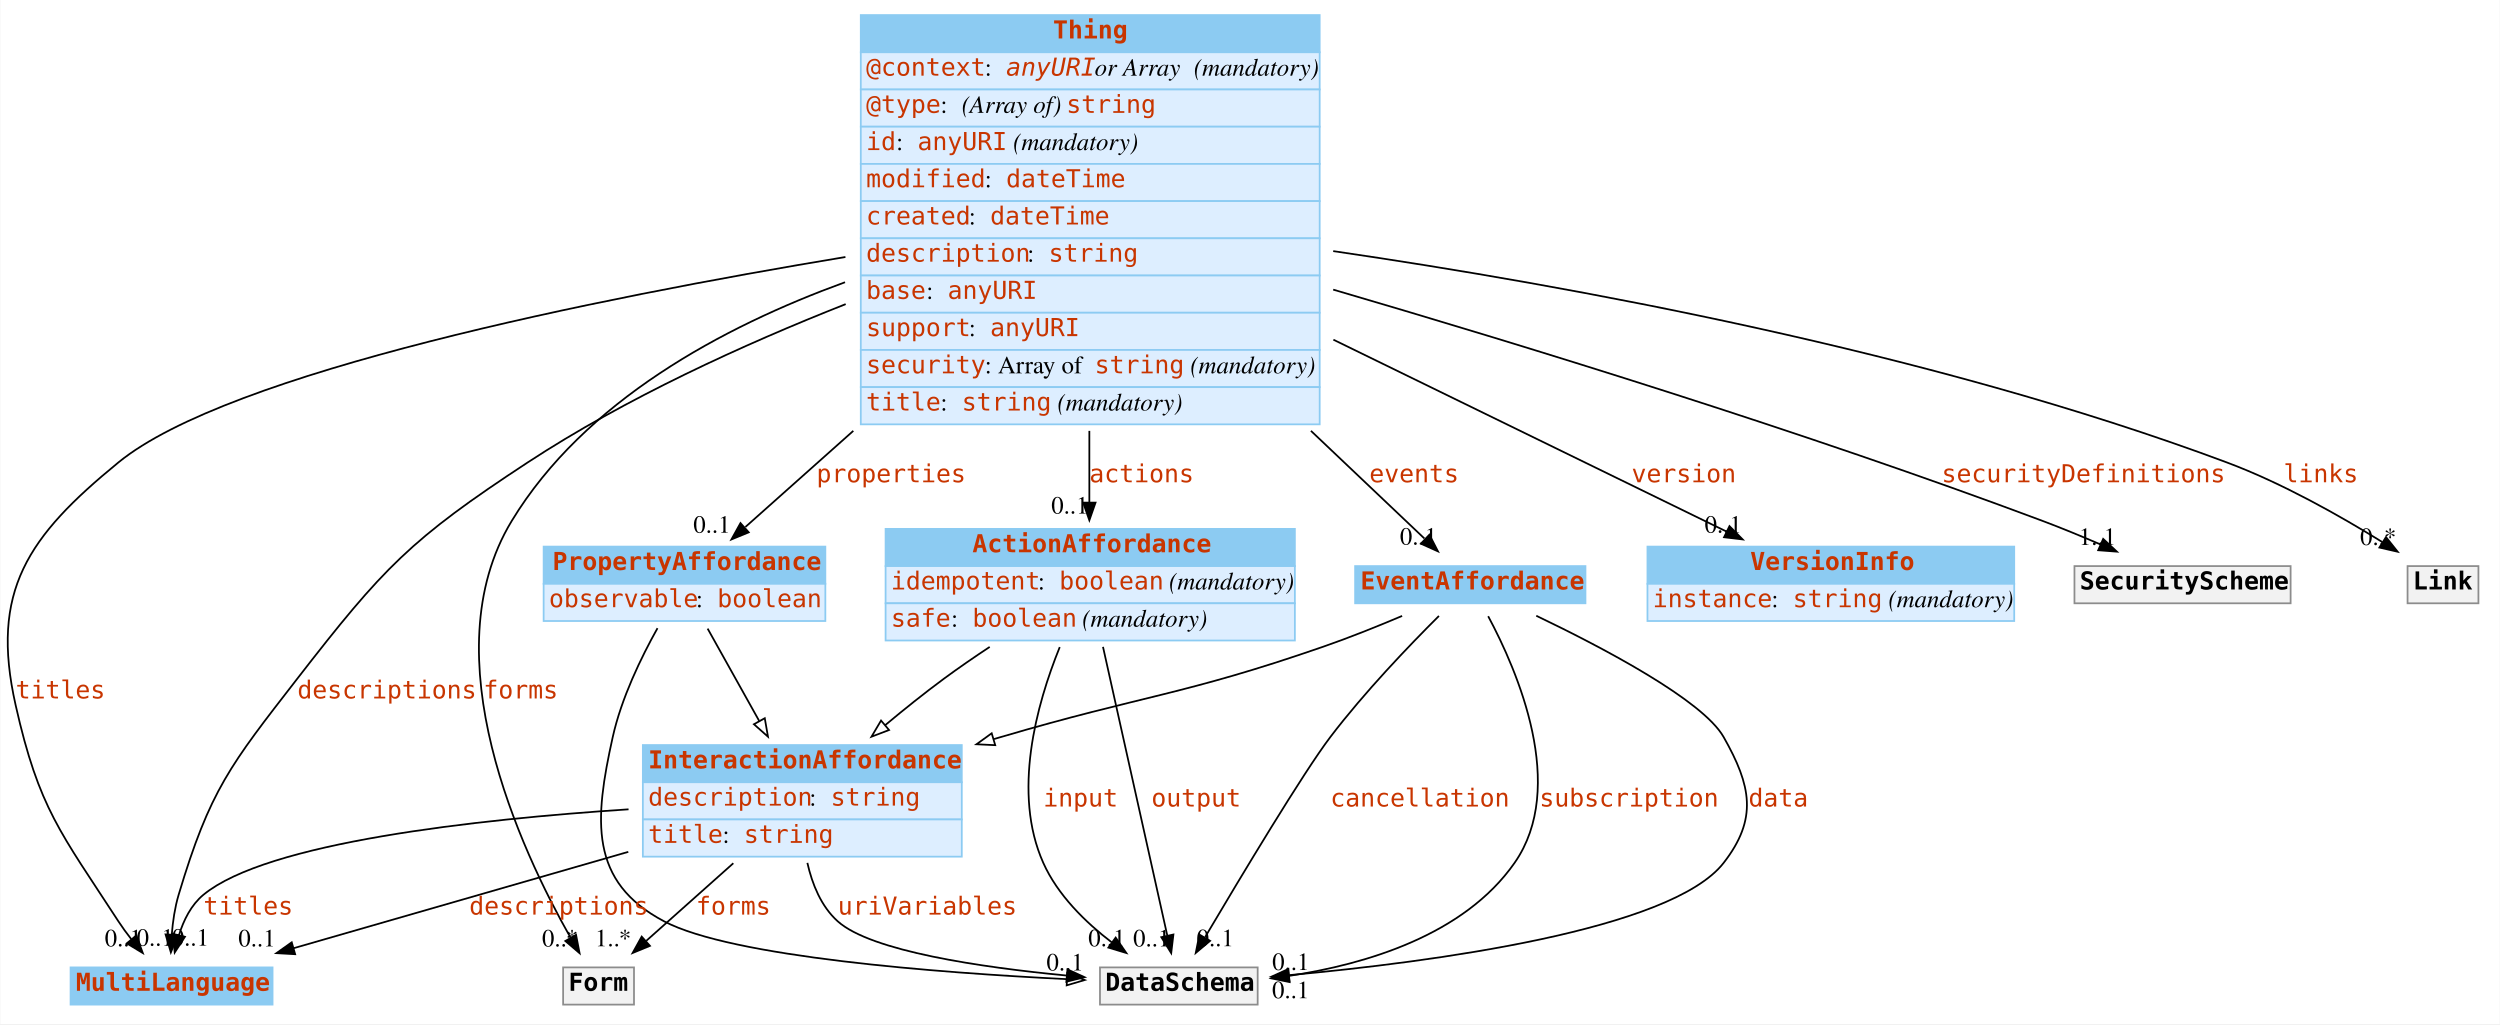
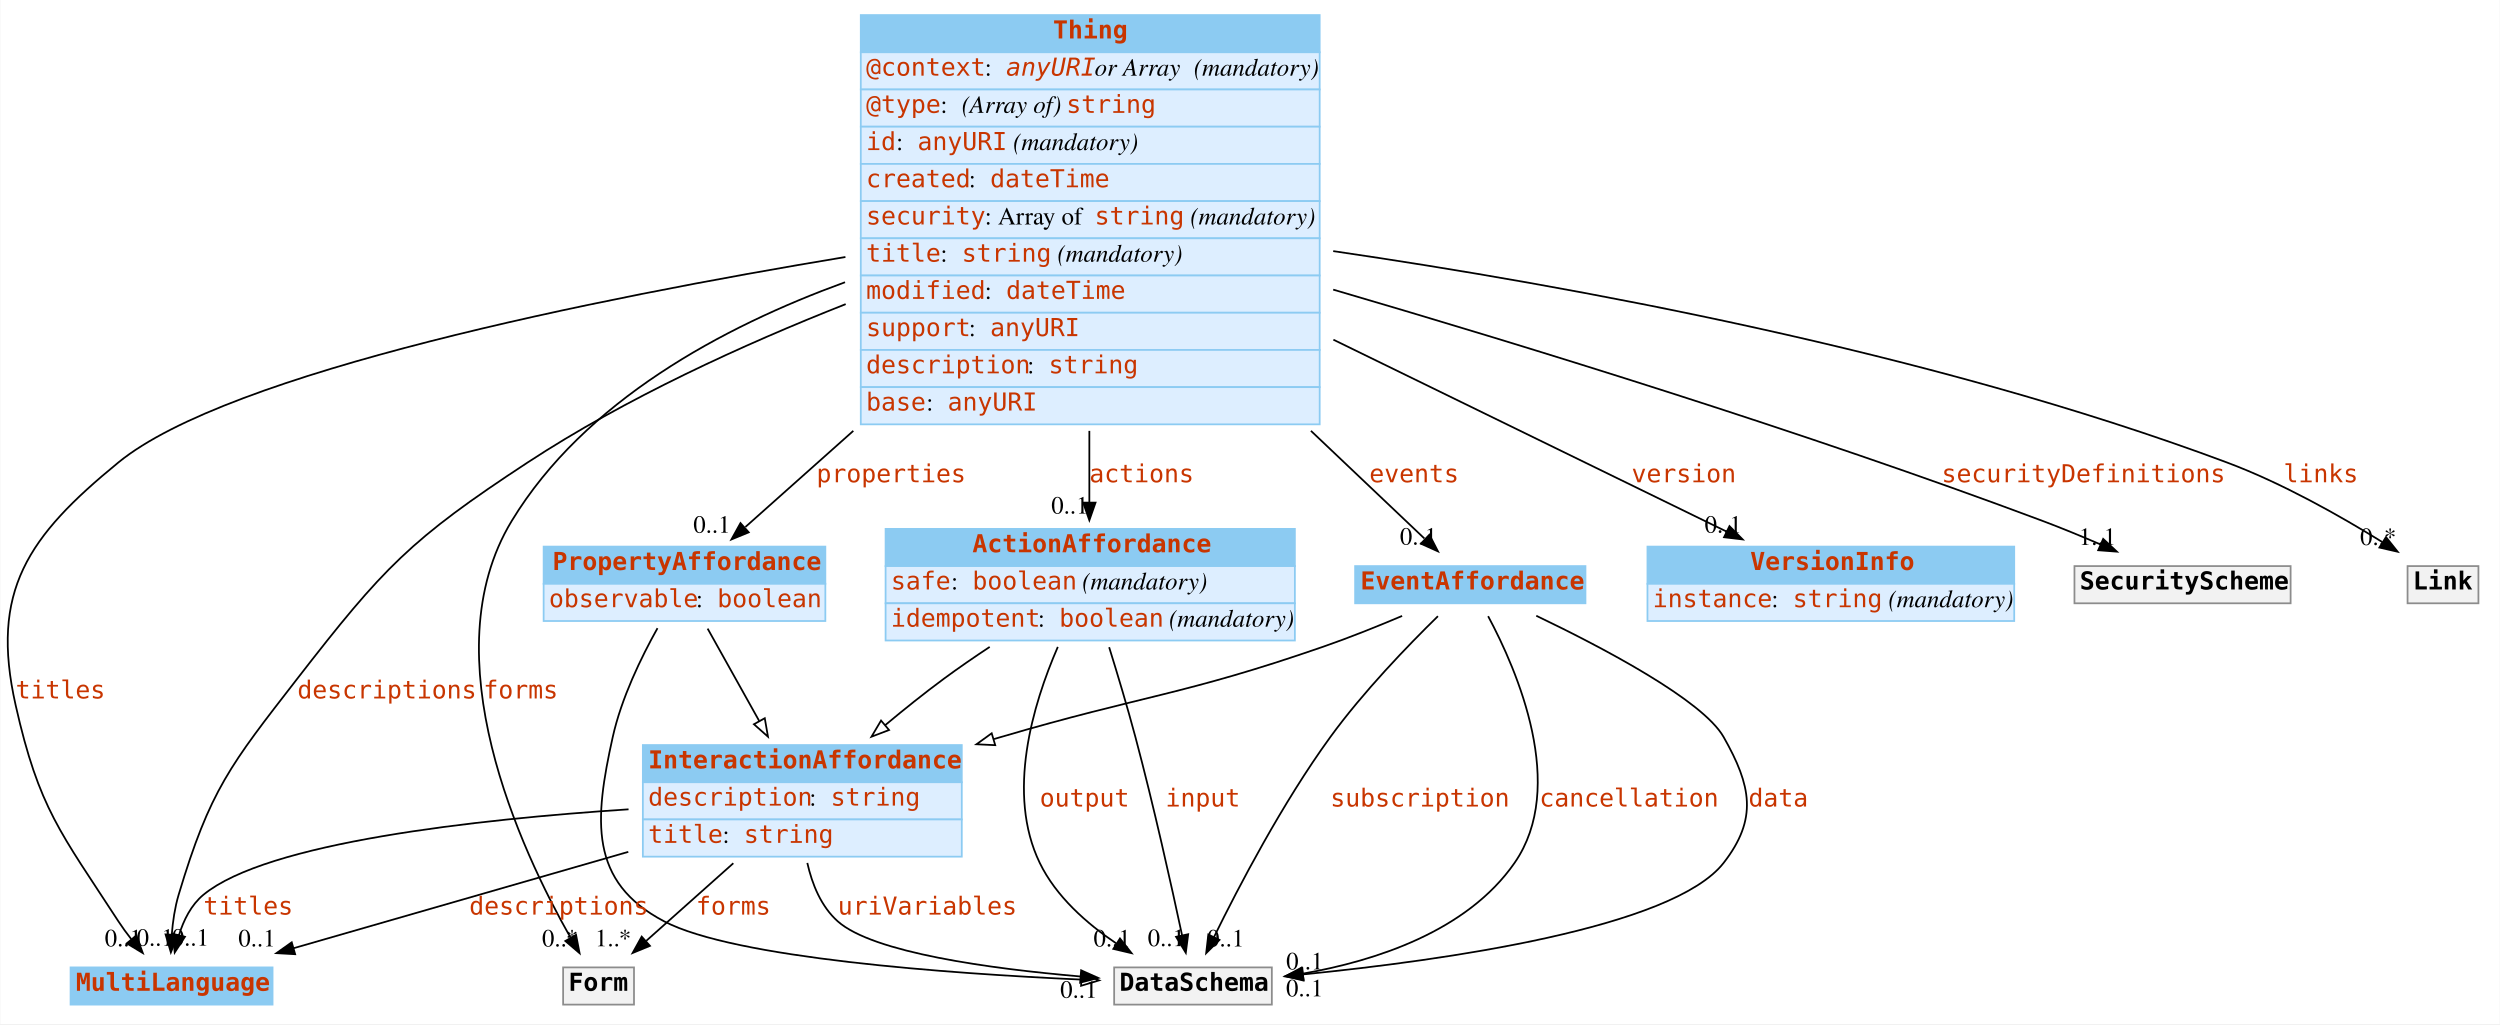
<svg xmlns="http://www.w3.org/2000/svg" width="1411pt" height="578pt" viewBox="0.00 0.00 1410.65 578.00">
  <g id="graph0" class="graph" transform="scale(1 1) rotate(0) translate(4 574)">
    <polygon fill="white" stroke="none" points="-4,4 -4,-574 1406.65,-574 1406.65,4 -4,4" />
    <g id="node1" class="node">
      <polygon fill="#8ccbf2" stroke="none" points="35.652,-7 35.652,-28 149.652,-28 149.652,-7 35.652,-7" />
      <polygon fill="none" stroke="#8ccbf2" points="35.652,-7 35.652,-28 149.652,-28 149.652,-7 35.652,-7" />
      <text text-anchor="start" x="38.652" y="-14.8" font-family="mono" font-weight="bold" font-size="14.00" fill="#c83500">MultiLanguage</text>
    </g>
    <g id="node2" class="node">
      <polygon fill="#8ccbf2" stroke="none" points="481.652,-544.5 481.652,-565.5 740.652,-565.5 740.652,-544.5 481.652,-544.5" />
      <polygon fill="none" stroke="#8ccbf2" points="481.652,-544.5 481.652,-565.5 740.652,-565.5 740.652,-544.5 481.652,-544.5" />
      <text text-anchor="start" x="590.152" y="-552.3" font-family="mono" font-weight="bold" font-size="14.00" fill="#c83500">Thing</text>
      <polygon fill="#ddeeff" stroke="none" points="481.652,-523.5 481.652,-544.5 740.652,-544.5 740.652,-523.5 481.652,-523.5" />
      <polygon fill="none" stroke="#8ccbf2" points="481.652,-523.5 481.652,-544.5 740.652,-544.5 740.652,-523.5 481.652,-523.5" />
      <text text-anchor="start" x="484.652" y="-531.3" font-family="mono" font-size="14.00" fill="#c83500">@context</text>
      <text text-anchor="start" x="551.652" y="-531.3" font-family="Times,serif" font-size="14.00"> : </text>
      <text text-anchor="start" x="563.652" y="-531.3" font-family="mono" font-style="italic" font-size="14.00" fill="#c83500">anyURI</text>
      <text text-anchor="start" x="613.652" y="-531.3" font-family="Times,serif" font-style="italic" font-size="14.00"> or Array</text>
      <text text-anchor="start" x="665.652" y="-531.3" font-family="Times,serif" font-size="14.00"> </text>
      <text text-anchor="start" x="669.652" y="-531.3" font-family="Times,serif" font-style="italic" font-size="14.00">(mandatory)</text>
      <polygon fill="#ddeeff" stroke="none" points="481.652,-502.5 481.652,-523.5 740.652,-523.5 740.652,-502.5 481.652,-502.5" />
      <polygon fill="none" stroke="#8ccbf2" points="481.652,-502.5 481.652,-523.5 740.652,-523.5 740.652,-502.5 481.652,-502.5" />
      <text text-anchor="start" x="484.652" y="-510.3" font-family="mono" font-size="14.00" fill="#c83500">@type</text>
      <text text-anchor="start" x="526.652" y="-510.3" font-family="Times,serif" font-size="14.00"> : </text>
      <text text-anchor="start" x="538.652" y="-510.3" font-family="Times,serif" font-style="italic" font-size="14.00">(Array of) </text>
      <text text-anchor="start" x="597.652" y="-510.3" font-family="mono" font-size="14.00" fill="#c83500">string</text>
      <polygon fill="#ddeeff" stroke="none" points="481.652,-481.5 481.652,-502.5 740.652,-502.5 740.652,-481.5 481.652,-481.5" />
      <polygon fill="none" stroke="#8ccbf2" points="481.652,-481.5 481.652,-502.5 740.652,-502.5 740.652,-481.5 481.652,-481.5" />
      <text text-anchor="start" x="484.652" y="-489.3" font-family="mono" font-size="14.00" fill="#c83500">id</text>
      <text text-anchor="start" x="501.652" y="-489.3" font-family="Times,serif" font-size="14.00"> : </text>
      <text text-anchor="start" x="513.652" y="-489.3" font-family="mono" font-size="14.00" fill="#c83500">anyURI</text>
      <text text-anchor="start" x="563.652" y="-489.3" font-family="Times,serif" font-size="14.00"> </text>
      <text text-anchor="start" x="567.652" y="-489.3" font-family="Times,serif" font-style="italic" font-size="14.00">(mandatory)</text>
      <polygon fill="#ddeeff" stroke="none" points="481.652,-460.5 481.652,-481.5 740.652,-481.5 740.652,-460.5 481.652,-460.5" />
      <polygon fill="none" stroke="#8ccbf2" points="481.652,-460.5 481.652,-481.5 740.652,-481.5 740.652,-460.5 481.652,-460.5" />
-       <text text-anchor="start" x="484.652" y="-468.3" font-family="mono" font-size="14.00" fill="#c83500">modified</text>
-       <text text-anchor="start" x="551.652" y="-468.3" font-family="Times,serif" font-size="14.00"> : </text>
-       <text text-anchor="start" x="563.652" y="-468.3" font-family="mono" font-size="14.00" fill="#c83500">dateTime</text>
+       <text text-anchor="start" x="484.652" y="-468.3" font-family="mono" font-size="14.00" fill="#c83500">created</text>
+       <text text-anchor="start" x="542.652" y="-468.3" font-family="Times,serif" font-size="14.00"> : </text>
+       <text text-anchor="start" x="554.652" y="-468.3" font-family="mono" font-size="14.00" fill="#c83500">dateTime</text>
      <polygon fill="#ddeeff" stroke="none" points="481.652,-439.5 481.652,-460.5 740.652,-460.5 740.652,-439.5 481.652,-439.5" />
      <polygon fill="none" stroke="#8ccbf2" points="481.652,-439.5 481.652,-460.5 740.652,-460.5 740.652,-439.5 481.652,-439.5" />
-       <text text-anchor="start" x="484.652" y="-447.3" font-family="mono" font-size="14.00" fill="#c83500">created</text>
-       <text text-anchor="start" x="542.652" y="-447.3" font-family="Times,serif" font-size="14.00"> : </text>
-       <text text-anchor="start" x="554.652" y="-447.3" font-family="mono" font-size="14.00" fill="#c83500">dateTime</text>
+       <text text-anchor="start" x="484.652" y="-447.3" font-family="mono" font-size="14.00" fill="#c83500">security</text>
+       <text text-anchor="start" x="551.652" y="-447.3" font-family="Times,serif" font-size="14.00"> : Array of </text>
+       <text text-anchor="start" x="613.652" y="-447.3" font-family="mono" font-size="14.00" fill="#c83500">string</text>
+       <text text-anchor="start" x="663.652" y="-447.3" font-family="Times,serif" font-size="14.00"> </text>
+       <text text-anchor="start" x="667.652" y="-447.3" font-family="Times,serif" font-style="italic" font-size="14.00">(mandatory)</text>
      <polygon fill="#ddeeff" stroke="none" points="481.652,-418.5 481.652,-439.5 740.652,-439.5 740.652,-418.5 481.652,-418.5" />
      <polygon fill="none" stroke="#8ccbf2" points="481.652,-418.5 481.652,-439.5 740.652,-439.5 740.652,-418.5 481.652,-418.5" />
-       <text text-anchor="start" x="484.652" y="-426.3" font-family="mono" font-size="14.00" fill="#c83500">description</text>
-       <text text-anchor="start" x="575.652" y="-426.3" font-family="Times,serif" font-size="14.00"> : </text>
-       <text text-anchor="start" x="587.652" y="-426.3" font-family="mono" font-size="14.00" fill="#c83500">string</text>
+       <text text-anchor="start" x="484.652" y="-426.3" font-family="mono" font-size="14.00" fill="#c83500">title</text>
+       <text text-anchor="start" x="526.652" y="-426.3" font-family="Times,serif" font-size="14.00"> : </text>
+       <text text-anchor="start" x="538.652" y="-426.3" font-family="mono" font-size="14.00" fill="#c83500">string</text>
+       <text text-anchor="start" x="588.652" y="-426.3" font-family="Times,serif" font-size="14.00"> </text>
+       <text text-anchor="start" x="592.652" y="-426.3" font-family="Times,serif" font-style="italic" font-size="14.00">(mandatory)</text>
      <polygon fill="#ddeeff" stroke="none" points="481.652,-397.5 481.652,-418.5 740.652,-418.5 740.652,-397.5 481.652,-397.5" />
      <polygon fill="none" stroke="#8ccbf2" points="481.652,-397.5 481.652,-418.5 740.652,-418.5 740.652,-397.5 481.652,-397.5" />
-       <text text-anchor="start" x="484.652" y="-405.3" font-family="mono" font-size="14.00" fill="#c83500">base</text>
-       <text text-anchor="start" x="518.652" y="-405.3" font-family="Times,serif" font-size="14.00"> : </text>
-       <text text-anchor="start" x="530.652" y="-405.3" font-family="mono" font-size="14.00" fill="#c83500">anyURI</text>
+       <text text-anchor="start" x="484.652" y="-405.3" font-family="mono" font-size="14.00" fill="#c83500">modified</text>
+       <text text-anchor="start" x="551.652" y="-405.3" font-family="Times,serif" font-size="14.00"> : </text>
+       <text text-anchor="start" x="563.652" y="-405.3" font-family="mono" font-size="14.00" fill="#c83500">dateTime</text>
      <polygon fill="#ddeeff" stroke="none" points="481.652,-376.5 481.652,-397.5 740.652,-397.5 740.652,-376.5 481.652,-376.5" />
      <polygon fill="none" stroke="#8ccbf2" points="481.652,-376.5 481.652,-397.5 740.652,-397.5 740.652,-376.5 481.652,-376.5" />
      <text text-anchor="start" x="484.652" y="-384.3" font-family="mono" font-size="14.00" fill="#c83500">support</text>
      <text text-anchor="start" x="542.652" y="-384.3" font-family="Times,serif" font-size="14.00"> : </text>
      <text text-anchor="start" x="554.652" y="-384.3" font-family="mono" font-size="14.00" fill="#c83500">anyURI</text>
      <polygon fill="#ddeeff" stroke="none" points="481.652,-355.5 481.652,-376.5 740.652,-376.5 740.652,-355.5 481.652,-355.5" />
      <polygon fill="none" stroke="#8ccbf2" points="481.652,-355.5 481.652,-376.5 740.652,-376.5 740.652,-355.5 481.652,-355.5" />
-       <text text-anchor="start" x="484.652" y="-363.3" font-family="mono" font-size="14.00" fill="#c83500">security</text>
-       <text text-anchor="start" x="551.652" y="-363.3" font-family="Times,serif" font-size="14.00"> : Array of </text>
-       <text text-anchor="start" x="613.652" y="-363.3" font-family="mono" font-size="14.00" fill="#c83500">string</text>
-       <text text-anchor="start" x="663.652" y="-363.3" font-family="Times,serif" font-size="14.00"> </text>
-       <text text-anchor="start" x="667.652" y="-363.3" font-family="Times,serif" font-style="italic" font-size="14.00">(mandatory)</text>
+       <text text-anchor="start" x="484.652" y="-363.3" font-family="mono" font-size="14.00" fill="#c83500">description</text>
+       <text text-anchor="start" x="575.652" y="-363.3" font-family="Times,serif" font-size="14.00"> : </text>
+       <text text-anchor="start" x="587.652" y="-363.3" font-family="mono" font-size="14.00" fill="#c83500">string</text>
      <polygon fill="#ddeeff" stroke="none" points="481.652,-334.5 481.652,-355.5 740.652,-355.5 740.652,-334.5 481.652,-334.5" />
      <polygon fill="none" stroke="#8ccbf2" points="481.652,-334.5 481.652,-355.5 740.652,-355.5 740.652,-334.5 481.652,-334.5" />
-       <text text-anchor="start" x="484.652" y="-342.3" font-family="mono" font-size="14.00" fill="#c83500">title</text>
-       <text text-anchor="start" x="526.652" y="-342.3" font-family="Times,serif" font-size="14.00"> : </text>
-       <text text-anchor="start" x="538.652" y="-342.3" font-family="mono" font-size="14.00" fill="#c83500">string</text>
-       <text text-anchor="start" x="588.652" y="-342.3" font-family="Times,serif" font-size="14.00"> </text>
-       <text text-anchor="start" x="592.652" y="-342.3" font-family="Times,serif" font-style="italic" font-size="14.00">(mandatory)</text>
-     </g>
-     <g id="edge4" class="edge">
+       <text text-anchor="start" x="484.652" y="-342.3" font-family="mono" font-size="14.00" fill="#c83500">base</text>
+       <text text-anchor="start" x="518.652" y="-342.3" font-family="Times,serif" font-size="14.00"> : </text>
+       <text text-anchor="start" x="530.652" y="-342.3" font-family="mono" font-size="14.00" fill="#c83500">anyURI</text>
+     </g>
+     <g id="edge3" class="edge">
      <path fill="none" stroke="black" d="M472.988,-428.952C331.965,-405.541 124.837,-363.862 62.652,-313 11.471,-271.138 -9.899,-240.5 4.652,-176 17.865,-117.434 29.941,-104.344 62.652,-54 64.846,-50.624 67.336,-47.222 69.922,-43.937" />
      <polygon fill="black" stroke="black" points="72.742,-46.019 76.43,-36.087 67.353,-41.551 72.742,-46.019" />
      <text text-anchor="start" x="4.652" y="-179.8" font-family="mono" font-size="14.00" fill="#c83500">titles</text>
      <text text-anchor="middle" x="65.43" y="-39.887" font-family="Times,serif" font-size="14.00">0..1</text>
    </g>
-     <g id="edge5" class="edge">
+     <g id="edge7" class="edge">
      <path fill="none" stroke="black" d="M473.124,-402.357C415.362,-379.549 348.906,-349.211 293.652,-313 227.38,-269.568 212.213,-253.612 163.652,-191 125.74,-142.118 114.402,-128.26 96.652,-69 94.512,-61.856 93.356,-53.896 92.766,-46.466" />
      <polygon fill="black" stroke="black" points="96.26,-46.266 92.263,-36.454 89.269,-46.617 96.26,-46.266" />
      <text text-anchor="start" x="163.652" y="-179.8" font-family="mono" font-size="14.00" fill="#c83500">descriptions</text>
      <text text-anchor="middle" x="103.263" y="-40.254" font-family="Times,serif" font-size="14.00">0..1</text>
    </g>
    <g id="node3" class="node">
      <polygon fill="#8ccbf2" stroke="none" points="302.652,-244.5 302.652,-265.5 461.652,-265.5 461.652,-244.5 302.652,-244.5" />
      <polygon fill="none" stroke="#8ccbf2" points="302.652,-244.5 302.652,-265.5 461.652,-265.5 461.652,-244.5 302.652,-244.5" />
      <text text-anchor="start" x="307.652" y="-252.3" font-family="mono" font-weight="bold" font-size="14.00" fill="#c83500">PropertyAffordance</text>
      <polygon fill="#ddeeff" stroke="none" points="302.652,-223.5 302.652,-244.5 461.652,-244.5 461.652,-223.5 302.652,-223.5" />
      <polygon fill="none" stroke="#8ccbf2" points="302.652,-223.5 302.652,-244.5 461.652,-244.5 461.652,-223.5 302.652,-223.5" />
      <text text-anchor="start" x="305.652" y="-231.3" font-family="mono" font-size="14.00" fill="#c83500">observable</text>
      <text text-anchor="start" x="388.652" y="-231.3" font-family="Times,serif" font-size="14.00"> : </text>
      <text text-anchor="start" x="400.652" y="-231.3" font-family="mono" font-size="14.00" fill="#c83500">boolean</text>
    </g>
-     <g id="edge3" class="edge">
+     <g id="edge5" class="edge">
      <path fill="none" stroke="black" d="M477.442,-330.832C454.949,-310.795 433.447,-291.64 416.534,-276.574" />
      <polygon fill="black" stroke="black" points="418.411,-273.558 408.616,-269.52 413.755,-278.785 418.411,-273.558" />
      <text text-anchor="start" x="456.652" y="-301.8" font-family="mono" font-size="14.00" fill="#c83500">properties</text>
      <text text-anchor="middle" x="397.616" y="-273.32" font-family="Times,serif" font-size="14.00">0..1</text>
    </g>
    <g id="node4" class="node">
      <polygon fill="#8ccbf2" stroke="none" points="925.652,-244.5 925.652,-265.5 1132.65,-265.5 1132.65,-244.5 925.652,-244.5" />
      <polygon fill="none" stroke="#8ccbf2" points="925.652,-244.5 925.652,-265.5 1132.65,-265.5 1132.65,-244.5 925.652,-244.5" />
      <text text-anchor="start" x="983.652" y="-252.3" font-family="mono" font-weight="bold" font-size="14.00" fill="#c83500">VersionInfo</text>
      <polygon fill="#ddeeff" stroke="none" points="925.652,-223.5 925.652,-244.5 1132.65,-244.5 1132.65,-223.5 925.652,-223.5" />
      <polygon fill="none" stroke="#8ccbf2" points="925.652,-223.5 925.652,-244.5 1132.65,-244.5 1132.65,-223.5 925.652,-223.5" />
      <text text-anchor="start" x="928.652" y="-231.3" font-family="mono" font-size="14.00" fill="#c83500">instance</text>
      <text text-anchor="start" x="995.652" y="-231.3" font-family="Times,serif" font-size="14.00"> : </text>
      <text text-anchor="start" x="1007.65" y="-231.3" font-family="mono" font-size="14.00" fill="#c83500">string</text>
      <text text-anchor="start" x="1057.65" y="-231.3" font-family="Times,serif" font-size="14.00"> </text>
      <text text-anchor="start" x="1061.65" y="-231.3" font-family="Times,serif" font-style="italic" font-size="14.00">(mandatory)</text>
    </g>
-     <g id="edge6" class="edge">
+     <g id="edge4" class="edge">
      <path fill="none" stroke="black" d="M748.39,-382.279C823.651,-345.549 912.917,-301.983 970.141,-274.056" />
      <polygon fill="black" stroke="black" points="971.94,-277.072 979.392,-269.541 968.87,-270.782 971.94,-277.072" />
      <text text-anchor="start" x="916.652" y="-301.8" font-family="mono" font-size="14.00" fill="#c83500">version</text>
      <text text-anchor="middle" x="968.392" y="-273.341" font-family="Times,serif" font-size="14.00">0..1</text>
    </g>
    <g id="node5" class="node">
      <polygon fill="#8ccbf2" stroke="none" points="495.652,-254.5 495.652,-275.5 726.652,-275.5 726.652,-254.5 495.652,-254.5" />
      <polygon fill="none" stroke="#8ccbf2" points="495.652,-254.5 495.652,-275.5 726.652,-275.5 726.652,-254.5 495.652,-254.5" />
      <text text-anchor="start" x="544.652" y="-262.3" font-family="mono" font-weight="bold" font-size="14.00" fill="#c83500">ActionAffordance</text>
      <polygon fill="#ddeeff" stroke="none" points="495.652,-233.5 495.652,-254.5 726.652,-254.5 726.652,-233.5 495.652,-233.5" />
      <polygon fill="none" stroke="#8ccbf2" points="495.652,-233.5 495.652,-254.5 726.652,-254.5 726.652,-233.5 495.652,-233.5" />
-       <text text-anchor="start" x="498.652" y="-241.3" font-family="mono" font-size="14.00" fill="#c83500">idempotent</text>
-       <text text-anchor="start" x="581.652" y="-241.3" font-family="Times,serif" font-size="14.00"> : </text>
-       <text text-anchor="start" x="593.652" y="-241.3" font-family="mono" font-size="14.00" fill="#c83500">boolean</text>
-       <text text-anchor="start" x="651.652" y="-241.3" font-family="Times,serif" font-size="14.00"> </text>
-       <text text-anchor="start" x="655.652" y="-241.3" font-family="Times,serif" font-style="italic" font-size="14.00">(mandatory)</text>
+       <text text-anchor="start" x="498.652" y="-241.3" font-family="mono" font-size="14.00" fill="#c83500">safe</text>
+       <text text-anchor="start" x="532.652" y="-241.3" font-family="Times,serif" font-size="14.00"> : </text>
+       <text text-anchor="start" x="544.652" y="-241.3" font-family="mono" font-size="14.00" fill="#c83500">boolean</text>
+       <text text-anchor="start" x="602.652" y="-241.3" font-family="Times,serif" font-size="14.00"> </text>
+       <text text-anchor="start" x="606.652" y="-241.3" font-family="Times,serif" font-style="italic" font-size="14.00">(mandatory)</text>
      <polygon fill="#ddeeff" stroke="none" points="495.652,-212.5 495.652,-233.5 726.652,-233.5 726.652,-212.5 495.652,-212.5" />
      <polygon fill="none" stroke="#8ccbf2" points="495.652,-212.5 495.652,-233.5 726.652,-233.5 726.652,-212.5 495.652,-212.5" />
-       <text text-anchor="start" x="498.652" y="-220.3" font-family="mono" font-size="14.00" fill="#c83500">safe</text>
-       <text text-anchor="start" x="532.652" y="-220.3" font-family="Times,serif" font-size="14.00"> : </text>
-       <text text-anchor="start" x="544.652" y="-220.3" font-family="mono" font-size="14.00" fill="#c83500">boolean</text>
-       <text text-anchor="start" x="602.652" y="-220.3" font-family="Times,serif" font-size="14.00"> </text>
-       <text text-anchor="start" x="606.652" y="-220.3" font-family="Times,serif" font-style="italic" font-size="14.00">(mandatory)</text>
-     </g>
-     <g id="edge1" class="edge">
+       <text text-anchor="start" x="498.652" y="-220.3" font-family="mono" font-size="14.00" fill="#c83500">idempotent</text>
+       <text text-anchor="start" x="581.652" y="-220.3" font-family="Times,serif" font-size="14.00"> : </text>
+       <text text-anchor="start" x="593.652" y="-220.3" font-family="mono" font-size="14.00" fill="#c83500">boolean</text>
+       <text text-anchor="start" x="651.652" y="-220.3" font-family="Times,serif" font-size="14.00"> </text>
+       <text text-anchor="start" x="655.652" y="-220.3" font-family="Times,serif" font-style="italic" font-size="14.00">(mandatory)</text>
+     </g>
+     <g id="edge2" class="edge">
      <path fill="none" stroke="black" d="M610.652,-330.832C610.652,-316.596 610.652,-302.804 610.652,-290.608" />
      <polygon fill="black" stroke="black" points="614.152,-290.33 610.652,-280.33 607.152,-290.33 614.152,-290.33" />
      <text text-anchor="start" x="610.652" y="-301.8" font-family="mono" font-size="14.00" fill="#c83500">actions</text>
      <text text-anchor="middle" x="599.652" y="-284.13" font-family="Times,serif" font-size="14.00">0..1</text>
    </g>
    <g id="node7" class="node">
      <polygon fill="#8ccbf2" stroke="none" points="760.652,-233.5 760.652,-254.5 890.652,-254.5 890.652,-233.5 760.652,-233.5" />
      <polygon fill="none" stroke="#8ccbf2" points="760.652,-233.5 760.652,-254.5 890.652,-254.5 890.652,-233.5 760.652,-233.5" />
      <text text-anchor="start" x="763.652" y="-241.3" font-family="mono" font-weight="bold" font-size="14.00" fill="#c83500">EventAffordance</text>
    </g>
-     <g id="edge2" class="edge">
+     <g id="edge9" class="edge">
      <path fill="none" stroke="black" d="M735.719,-330.832C760.012,-307.782 783.074,-285.899 799.762,-270.065" />
      <polygon fill="black" stroke="black" points="802.575,-272.222 807.42,-262.799 797.757,-267.144 802.575,-272.222" />
      <text text-anchor="start" x="768.652" y="-301.8" font-family="mono" font-size="14.00" fill="#c83500">events</text>
      <text text-anchor="middle" x="796.42" y="-266.599" font-family="Times,serif" font-size="14.00">0..1</text>
    </g>
    <g id="node8" class="node">
+       <polygon fill="#f2f2f2" stroke="none" points="1166.65,-233.5 1166.65,-254.5 1288.65,-254.5 1288.65,-233.5 1166.65,-233.5" />
+       <polygon fill="none" stroke="#8c8c8c" points="1166.65,-233.5 1166.65,-254.5 1288.65,-254.5 1288.65,-233.5 1166.65,-233.5" />
+       <text text-anchor="start" x="1169.65" y="-241.3" font-family="mono" font-weight="bold" font-size="14.00">SecurityScheme</text>
+     </g>
+     <g id="edge1" class="edge">
+       <path fill="none" stroke="black" d="M748.282,-410.541C857.803,-378.487 1014.42,-330.292 1148.65,-280 1159.38,-275.979 1170.76,-271.277 1181.44,-266.662" />
+       <polygon fill="black" stroke="black" points="1182.86,-269.863 1190.61,-262.646 1180.05,-263.451 1182.86,-269.863" />
+       <text text-anchor="start" x="1091.65" y="-301.8" font-family="mono" font-size="14.00" fill="#c83500">securityDefinitions</text>
+       <text text-anchor="middle" x="1179.61" y="-266.446" font-family="Times,serif" font-size="14.00">1..1</text>
+     </g>
+     <g id="node9" class="node">
      <polygon fill="#f2f2f2" stroke="none" points="313.652,-7 313.652,-28 353.652,-28 353.652,-7 313.652,-7" />
      <polygon fill="none" stroke="#8c8c8c" points="313.652,-7 313.652,-28 353.652,-28 353.652,-7 313.652,-7" />
      <text text-anchor="start" x="316.652" y="-14.8" font-family="mono" font-weight="bold" font-size="14.00">Form</text>
    </g>
-     <g id="edge7" class="edge">
+     <g id="edge6" class="edge">
      <path fill="none" stroke="black" d="M472.757,-414.708C403.473,-389.494 325.704,-347.613 284.652,-280 238.459,-203.918 289.804,-94.153 317.845,-44.777" />
      <polygon fill="black" stroke="black" points="320.943,-46.412 322.944,-36.008 314.892,-42.894 320.943,-46.412" />
      <text text-anchor="start" x="268.652" y="-179.8" font-family="mono" font-size="14.00" fill="#c83500">forms</text>
      <text text-anchor="middle" x="311.944" y="-39.808" font-family="Times,serif" font-size="14.00">0..*</text>
    </g>
-     <g id="node9" class="node">
-       <polygon fill="#f2f2f2" stroke="none" points="1166.65,-233.5 1166.65,-254.5 1288.65,-254.5 1288.65,-233.5 1166.65,-233.5" />
-       <polygon fill="none" stroke="#8c8c8c" points="1166.65,-233.5 1166.65,-254.5 1288.65,-254.5 1288.65,-233.5 1166.65,-233.5" />
-       <text text-anchor="start" x="1169.65" y="-241.3" font-family="mono" font-weight="bold" font-size="14.00">SecurityScheme</text>
-     </g>
-     <g id="edge8" class="edge">
-       <path fill="none" stroke="black" d="M748.282,-410.541C857.803,-378.487 1014.42,-330.292 1148.65,-280 1159.38,-275.979 1170.76,-271.277 1181.44,-266.662" />
-       <polygon fill="black" stroke="black" points="1182.86,-269.863 1190.61,-262.646 1180.05,-263.451 1182.86,-269.863" />
-       <text text-anchor="start" x="1091.65" y="-301.8" font-family="mono" font-size="14.00" fill="#c83500">securityDefinitions</text>
-       <text text-anchor="middle" x="1179.61" y="-266.446" font-family="Times,serif" font-size="14.00">1..1</text>
-     </g>
    <g id="node10" class="node">
      <polygon fill="#f2f2f2" stroke="none" points="1354.65,-233.5 1354.65,-254.5 1394.65,-254.5 1394.65,-233.5 1354.65,-233.5" />
      <polygon fill="none" stroke="#8c8c8c" points="1354.65,-233.5 1354.65,-254.5 1394.65,-254.5 1394.65,-233.5 1354.65,-233.5" />
      <text text-anchor="start" x="1357.65" y="-241.3" font-family="mono" font-weight="bold" font-size="14.00">Link</text>
    </g>
-     <g id="edge9" class="edge">
+     <g id="edge8" class="edge">
      <path fill="none" stroke="black" d="M748.29,-432.268C880.591,-412.927 1084.66,-375.741 1252.65,-313 1283.82,-301.36 1316.69,-282.762 1340.44,-268.033" />
      <polygon fill="black" stroke="black" points="1342.48,-270.887 1349.08,-262.6 1338.75,-264.962 1342.48,-270.887" />
      <text text-anchor="start" x="1284.65" y="-301.8" font-family="mono" font-size="14.00" fill="#c83500">links</text>
      <text text-anchor="middle" x="1338.08" y="-266.4" font-family="Times,serif" font-size="14.00">0..*</text>
    </g>
    <g id="node6" class="node">
      <polygon fill="#8ccbf2" stroke="none" points="358.652,-132.5 358.652,-153.5 538.652,-153.5 538.652,-132.5 358.652,-132.5" />
      <polygon fill="none" stroke="#8ccbf2" points="358.652,-132.5 358.652,-153.5 538.652,-153.5 538.652,-132.5 358.652,-132.5" />
      <text text-anchor="start" x="361.652" y="-140.3" font-family="mono" font-weight="bold" font-size="14.00" fill="#c83500">InteractionAffordance</text>
      <polygon fill="#ddeeff" stroke="none" points="358.652,-111.5 358.652,-132.5 538.652,-132.5 538.652,-111.5 358.652,-111.5" />
      <polygon fill="none" stroke="#8ccbf2" points="358.652,-111.5 358.652,-132.5 538.652,-132.5 538.652,-111.5 358.652,-111.5" />
      <text text-anchor="start" x="361.652" y="-119.3" font-family="mono" font-size="14.00" fill="#c83500">description</text>
      <text text-anchor="start" x="452.652" y="-119.3" font-family="Times,serif" font-size="14.00"> : </text>
      <text text-anchor="start" x="464.652" y="-119.3" font-family="mono" font-size="14.00" fill="#c83500">string</text>
      <polygon fill="#ddeeff" stroke="none" points="358.652,-90.5 358.652,-111.5 538.652,-111.5 538.652,-90.5 358.652,-90.5" />
      <polygon fill="none" stroke="#8ccbf2" points="358.652,-90.5 358.652,-111.5 538.652,-111.5 538.652,-90.5 358.652,-90.5" />
      <text text-anchor="start" x="361.652" y="-98.3" font-family="mono" font-size="14.00" fill="#c83500">title</text>
      <text text-anchor="start" x="403.652" y="-98.3" font-family="Times,serif" font-size="14.00"> : </text>
      <text text-anchor="start" x="415.652" y="-98.3" font-family="mono" font-size="14.00" fill="#c83500">string</text>
    </g>
    <g id="edge20" class="edge">
      <path fill="none" stroke="black" d="M395.211,-219.216C403.546,-204.286 414.472,-184.718 424.271,-167.168" />
      <polygon fill="white" stroke="black" points="427.454,-168.646 429.273,-158.209 421.342,-165.234 427.454,-168.646" />
    </g>
    <g id="node11" class="node">
-       <polygon fill="#f2f2f2" stroke="none" points="616.652,-7 616.652,-28 705.652,-28 705.652,-7 616.652,-7" />
-       <polygon fill="none" stroke="#8c8c8c" points="616.652,-7 616.652,-28 705.652,-28 705.652,-7 616.652,-7" />
-       <text text-anchor="start" x="619.652" y="-14.8" font-family="mono" font-weight="bold" font-size="14.00">DataSchema</text>
+       <polygon fill="#f2f2f2" stroke="none" points="624.652,-7 624.652,-28 713.652,-28 713.652,-7 624.652,-7" />
+       <polygon fill="none" stroke="#8c8c8c" points="624.652,-7 624.652,-28 713.652,-28 713.652,-7 624.652,-7" />
+       <text text-anchor="start" x="627.652" y="-14.8" font-family="mono" font-weight="bold" font-size="14.00">DataSchema</text>
    </g>
    <g id="edge19" class="edge">
-       <path fill="none" stroke="black" d="M366.917,-219.458C357.638,-202.862 346.525,-179.916 341.652,-158 331.237,-111.158 328.2,-76.37 370.652,-54 408.895,-33.848 524.812,-25.014 597.99,-21.361" />
-       <polygon fill="white" stroke="black" points="598.199,-24.855 608.02,-20.88 597.863,-17.863 598.199,-24.855" />
+       <path fill="none" stroke="black" d="M366.917,-219.458C357.638,-202.862 346.525,-179.916 341.652,-158 331.237,-111.158 328.164,-76.302 370.652,-54 410.244,-33.218 530.749,-24.569 605.841,-21.126" />
+       <polygon fill="white" stroke="black" points="606.285,-24.61 616.122,-20.674 605.978,-17.617 606.285,-24.61" />
    </g>
    <g id="edge21" class="edge">
      <path fill="none" stroke="black" d="M554.411,-208.882C545.658,-203.098 536.817,-197.018 528.652,-191 517.587,-182.845 506.077,-173.616 495.35,-164.659" />
      <polygon fill="white" stroke="black" points="497.597,-161.976 487.696,-158.205 493.085,-167.327 497.597,-161.976" />
    </g>
    <g id="edge10" class="edge">
-       <path fill="none" stroke="black" d="M618.355,-208.914C628.338,-164.09 645.539,-86.859 654.625,-46.063" />
-       <polygon fill="black" stroke="black" points="658.097,-46.571 656.855,-36.049 651.265,-45.049 658.097,-46.571" />
-       <text text-anchor="start" x="645.652" y="-118.8" font-family="mono" font-size="14.00" fill="#c83500">output</text>
-       <text text-anchor="middle" x="645.855" y="-39.849" font-family="Times,serif" font-size="14.00">0..1</text>
+       <path fill="none" stroke="black" d="M621.825,-208.713C626.636,-193.253 632.173,-174.789 636.652,-158 646.955,-119.387 656.985,-74.218 662.992,-46.104" />
+       <polygon fill="black" stroke="black" points="666.438,-46.722 665.089,-36.213 659.591,-45.27 666.438,-46.722" />
+       <text text-anchor="start" x="653.652" y="-118.8" font-family="mono" font-size="14.00" fill="#c83500">input</text>
+       <text text-anchor="middle" x="654.089" y="-40.013" font-family="Times,serif" font-size="14.00">0..1</text>
    </g>
    <g id="edge11" class="edge">
-       <path fill="none" stroke="black" d="M593.949,-208.786C580.693,-176.076 567.058,-126.35 584.652,-87 592.762,-68.862 608.365,-53.559 623.335,-42.092" />
-       <polygon fill="black" stroke="black" points="625.51,-44.837 631.534,-36.121 621.39,-39.178 625.51,-44.837" />
-       <text text-anchor="start" x="584.652" y="-118.8" font-family="mono" font-size="14.00" fill="#c83500">input</text>
-       <text text-anchor="middle" x="620.534" y="-39.921" font-family="Times,serif" font-size="14.00">0..1</text>
+       <path fill="none" stroke="black" d="M592.857,-208.887C578.578,-176.029 563.769,-126.004 582.652,-87 591.834,-68.034 609.157,-52.756 625.863,-41.522" />
+       <polygon fill="black" stroke="black" points="627.945,-44.345 634.496,-36.018 624.182,-38.442 627.945,-44.345" />
+       <text text-anchor="start" x="582.652" y="-118.8" font-family="mono" font-size="14.00" fill="#c83500">output</text>
+       <text text-anchor="middle" x="623.496" y="-39.818" font-family="Times,serif" font-size="14.00">0..1</text>
    </g>
    <g id="edge12" class="edge">
      <path fill="none" stroke="black" d="M350.578,-117.217C264.081,-111.52 146.386,-98.472 110.652,-69 103.695,-63.262 99.426,-54.616 96.808,-46.119" />
      <polygon fill="black" stroke="black" points="100.205,-45.278 94.429,-36.397 93.406,-46.942 100.205,-45.278" />
      <text text-anchor="start" x="110.652" y="-57.8" font-family="mono" font-size="14.00" fill="#c83500">titles</text>
      <text text-anchor="middle" x="83.429" y="-40.197" font-family="Times,serif" font-size="14.00">0..1</text>
    </g>
    <g id="edge15" class="edge">
      <path fill="none" stroke="black" d="M350.431,-93.22C290.466,-75.955 215.27,-54.304 161.597,-38.851" />
      <polygon fill="black" stroke="black" points="162.412,-35.443 151.834,-36.04 160.475,-42.17 162.412,-35.443" />
      <text text-anchor="start" x="260.652" y="-57.8" font-family="mono" font-size="14.00" fill="#c83500">descriptions</text>
      <text text-anchor="middle" x="140.834" y="-39.84" font-family="Times,serif" font-size="14.00">0..1</text>
    </g>
-     <g id="edge13" class="edge">
+     <g id="edge14" class="edge">
      <path fill="none" stroke="black" d="M409.718,-86.798C393.555,-72.391 375.198,-56.03 360.567,-42.989" />
      <polygon fill="black" stroke="black" points="362.654,-40.161 352.86,-36.12 357.997,-45.387 362.654,-40.161" />
      <text text-anchor="start" x="388.652" y="-57.8" font-family="mono" font-size="14.00" fill="#c83500">forms</text>
      <text text-anchor="middle" x="341.86" y="-39.92" font-family="Times,serif" font-size="14.00">1..*</text>
    </g>
-     <g id="edge14" class="edge">
-       <path fill="none" stroke="black" d="M451.506,-86.999C454.217,-74.979 459.284,-62.41 468.652,-54 487.425,-37.148 549.32,-28.059 597.82,-23.403" />
-       <polygon fill="black" stroke="black" points="598.307,-26.873 607.946,-22.476 597.668,-19.903 598.307,-26.873" />
+     <g id="edge13" class="edge">
+       <path fill="none" stroke="black" d="M451.474,-86.964C454.181,-74.939 459.254,-62.376 468.652,-54 488.532,-36.281 554.612,-27.286 605.434,-22.889" />
+       <polygon fill="black" stroke="black" points="606.021,-26.353 615.7,-22.044 605.447,-19.376 606.021,-26.353" />
      <text text-anchor="start" x="468.652" y="-57.8" font-family="mono" font-size="14.00" fill="#c83500">uriVariables</text>
-       <text text-anchor="middle" x="596.946" y="-26.276" font-family="Times,serif" font-size="14.00">0..1</text>
+       <text text-anchor="middle" x="604.7" y="-10.844" font-family="Times,serif" font-size="14.00">0..1</text>
    </g>
    <g id="edge22" class="edge">
      <path fill="none" stroke="black" d="M787.178,-226.372C773.287,-220.491 757.397,-214.109 742.652,-209 663.278,-181.495 641.244,-181.7 560.652,-158 559.39,-157.629 558.119,-157.254 556.842,-156.877" />
      <polygon fill="white" stroke="black" points="557.528,-153.429 546.945,-153.934 555.533,-160.139 557.528,-153.429" />
    </g>
    <g id="edge16" class="edge">
-       <path fill="none" stroke="black" d="M835.749,-226.203C852.316,-195.306 880.587,-129.859 850.652,-87 822.177,-46.23 766.866,-29.765 723.234,-23.188" />
-       <polygon fill="black" stroke="black" points="723.65,-19.712 713.268,-21.824 722.701,-26.648 723.65,-19.712" />
-       <text text-anchor="start" x="864.652" y="-118.8" font-family="mono" font-size="14.00" fill="#c83500">subscription</text>
-       <text text-anchor="middle" x="724.268" y="-10.624" font-family="Times,serif" font-size="14.00">0..1</text>
+       <path fill="none" stroke="black" d="M835.723,-226.222C852.248,-195.353 880.455,-129.951 850.652,-87 823.916,-48.47 772.537,-31.734 731.169,-24.484" />
+       <polygon fill="black" stroke="black" points="731.588,-21.007 721.16,-22.878 730.479,-27.918 731.588,-21.007" />
+       <text text-anchor="start" x="864.652" y="-118.8" font-family="mono" font-size="14.00" fill="#c83500">cancellation</text>
+       <text text-anchor="middle" x="732.16" y="-11.678" font-family="Times,serif" font-size="14.00">0..1</text>
    </g>
    <g id="edge17" class="edge">
-       <path fill="none" stroke="black" d="M862.9,-226.471C901.216,-208.097 956.914,-178.694 968.652,-158 984.221,-130.552 988.027,-111.907 968.652,-87 939.069,-48.969 804.622,-31.092 723.456,-23.631" />
-       <polygon fill="black" stroke="black" points="723.618,-20.132 713.346,-22.73 722.996,-27.104 723.618,-20.132" />
+       <path fill="none" stroke="black" d="M862.9,-226.471C901.216,-208.097 956.914,-178.694 968.652,-158 984.221,-130.552 988.027,-111.907 968.652,-87 940.017,-50.188 810.812,-31.954 731.596,-24.084" />
+       <polygon fill="black" stroke="black" points="731.531,-20.561 721.241,-23.085 730.859,-27.529 731.531,-20.561" />
      <text text-anchor="start" x="982.652" y="-118.8" font-family="mono" font-size="14.00" fill="#c83500">data</text>
-       <text text-anchor="middle" x="724.346" y="-26.53" font-family="Times,serif" font-size="14.00">0..1</text>
+       <text text-anchor="middle" x="732.241" y="-26.885" font-family="Times,serif" font-size="14.00">0..1</text>
    </g>
    <g id="edge18" class="edge">
-       <path fill="none" stroke="black" d="M807.961,-226.363C791.217,-209.695 765.854,-183.26 746.652,-158 731.504,-138.073 696.394,-79.602 676.027,-45.172" />
-       <polygon fill="black" stroke="black" points="678.8,-42.983 670.703,-36.15 672.772,-46.541 678.8,-42.983" />
-       <text text-anchor="start" x="746.652" y="-118.8" font-family="mono" font-size="14.00" fill="#c83500">cancellation</text>
-       <text text-anchor="middle" x="681.703" y="-39.95" font-family="Times,serif" font-size="14.00">0..1</text>
+       <path fill="none" stroke="black" d="M807.393,-226.227C790.472,-209.672 765.192,-183.501 746.652,-158 719.752,-121 695.068,-73.823 680.955,-45.042" />
+       <polygon fill="black" stroke="black" points="684.097,-43.5 676.586,-36.028 677.798,-46.553 684.097,-43.5" />
+       <text text-anchor="start" x="746.652" y="-118.8" font-family="mono" font-size="14.00" fill="#c83500">subscription</text>
+       <text text-anchor="middle" x="687.586" y="-39.828" font-family="Times,serif" font-size="14.00">0..1</text>
    </g>
  </g>
</svg>
